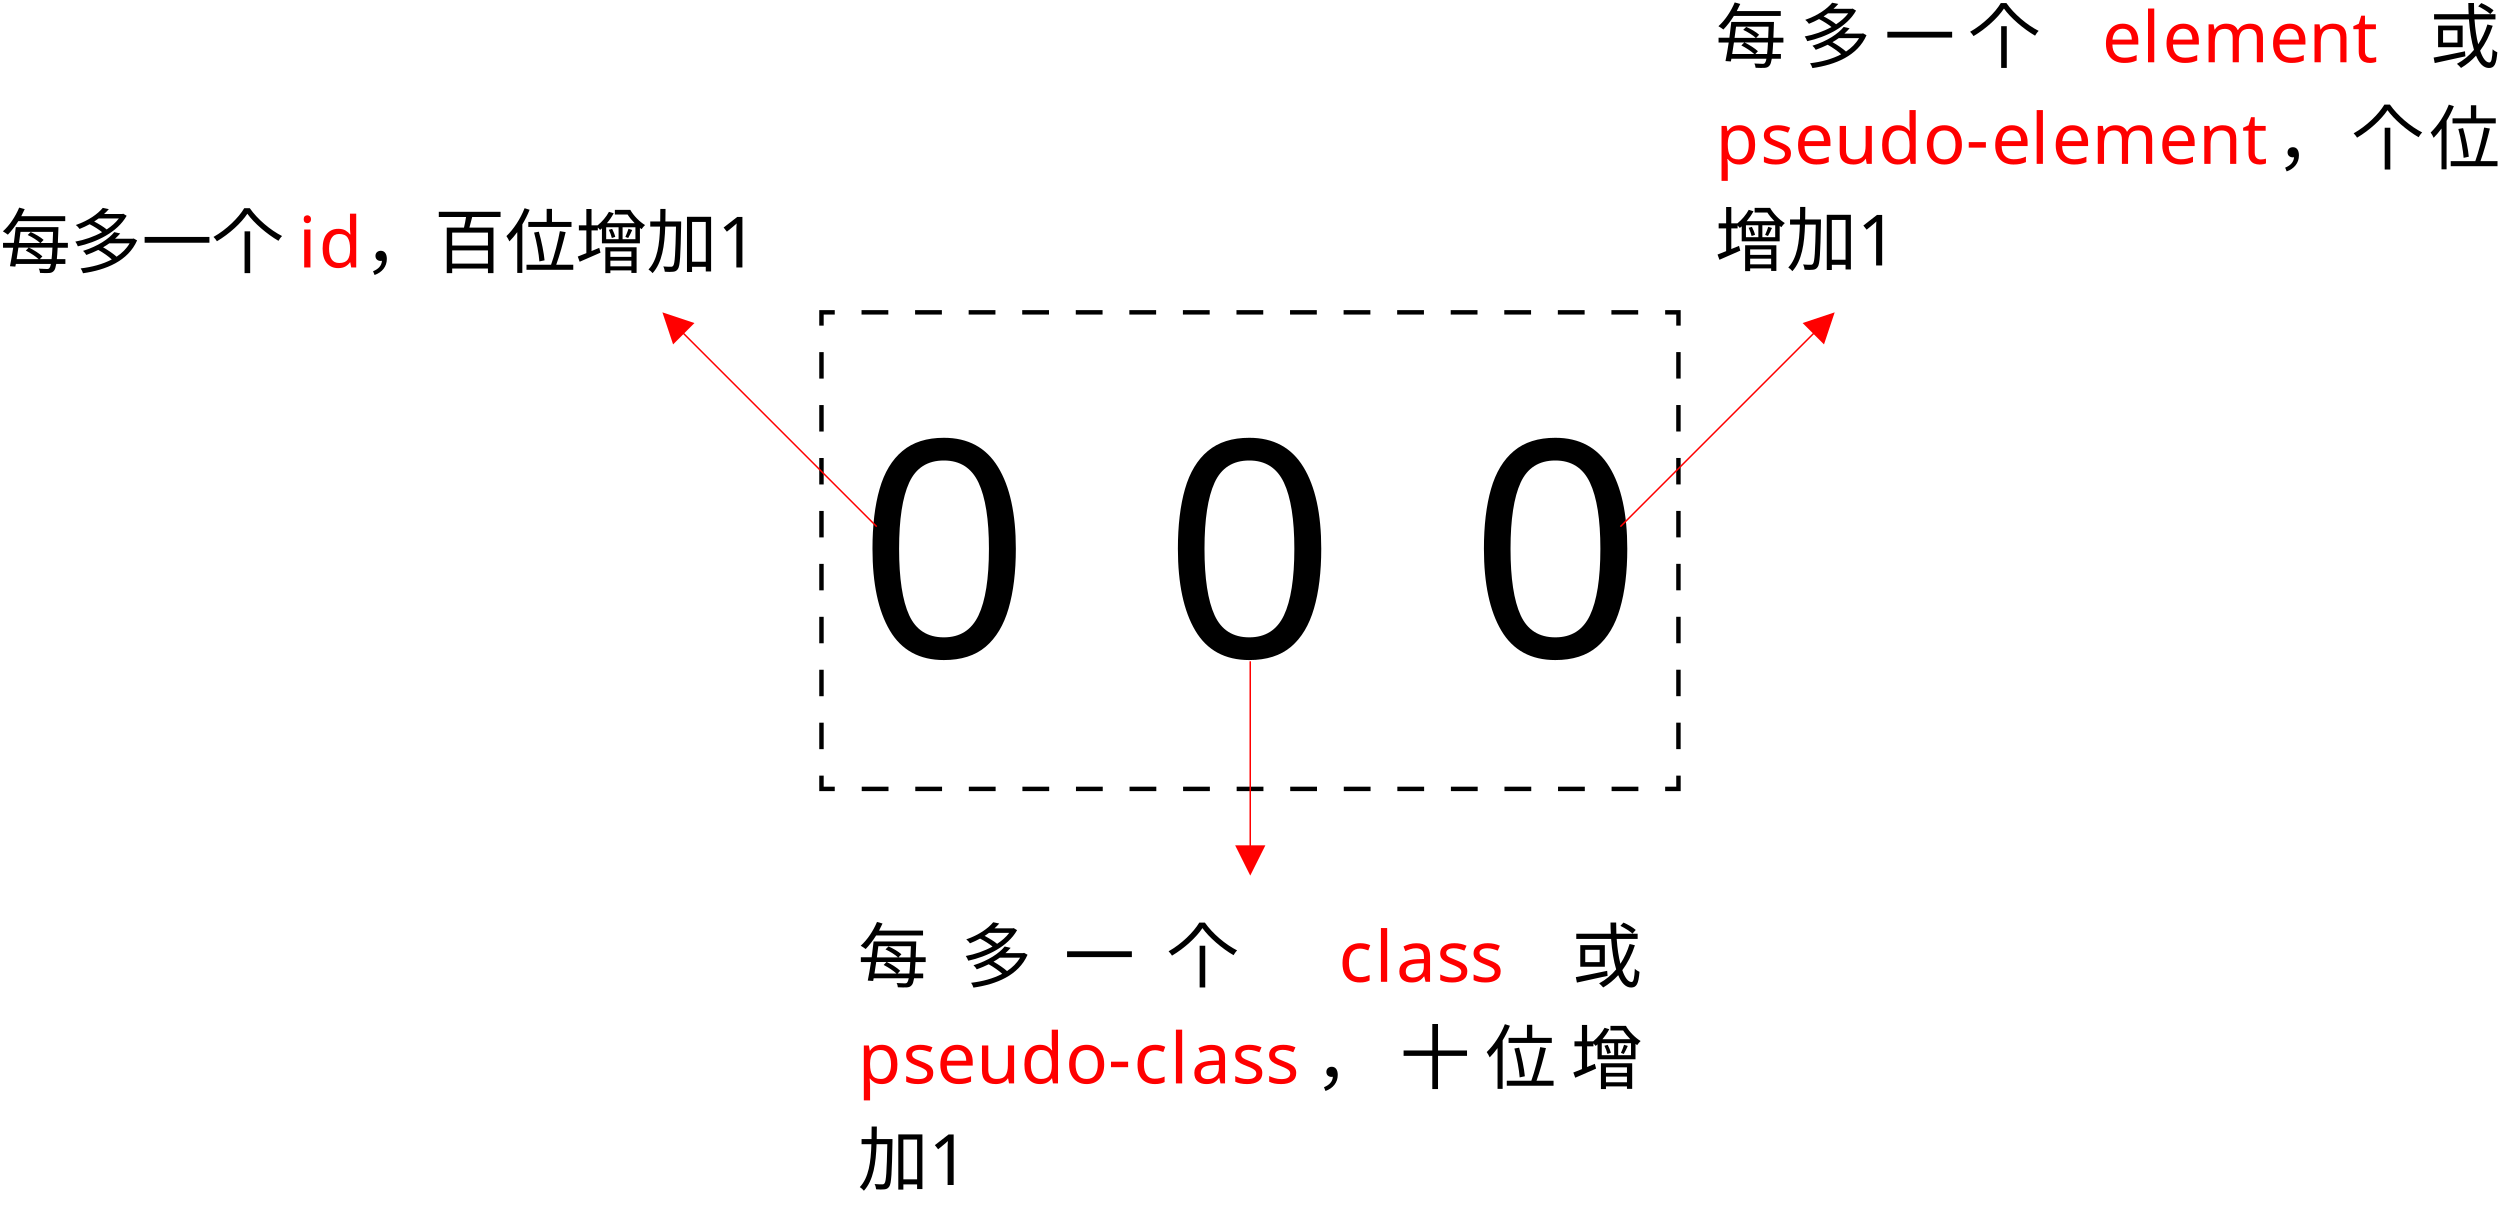
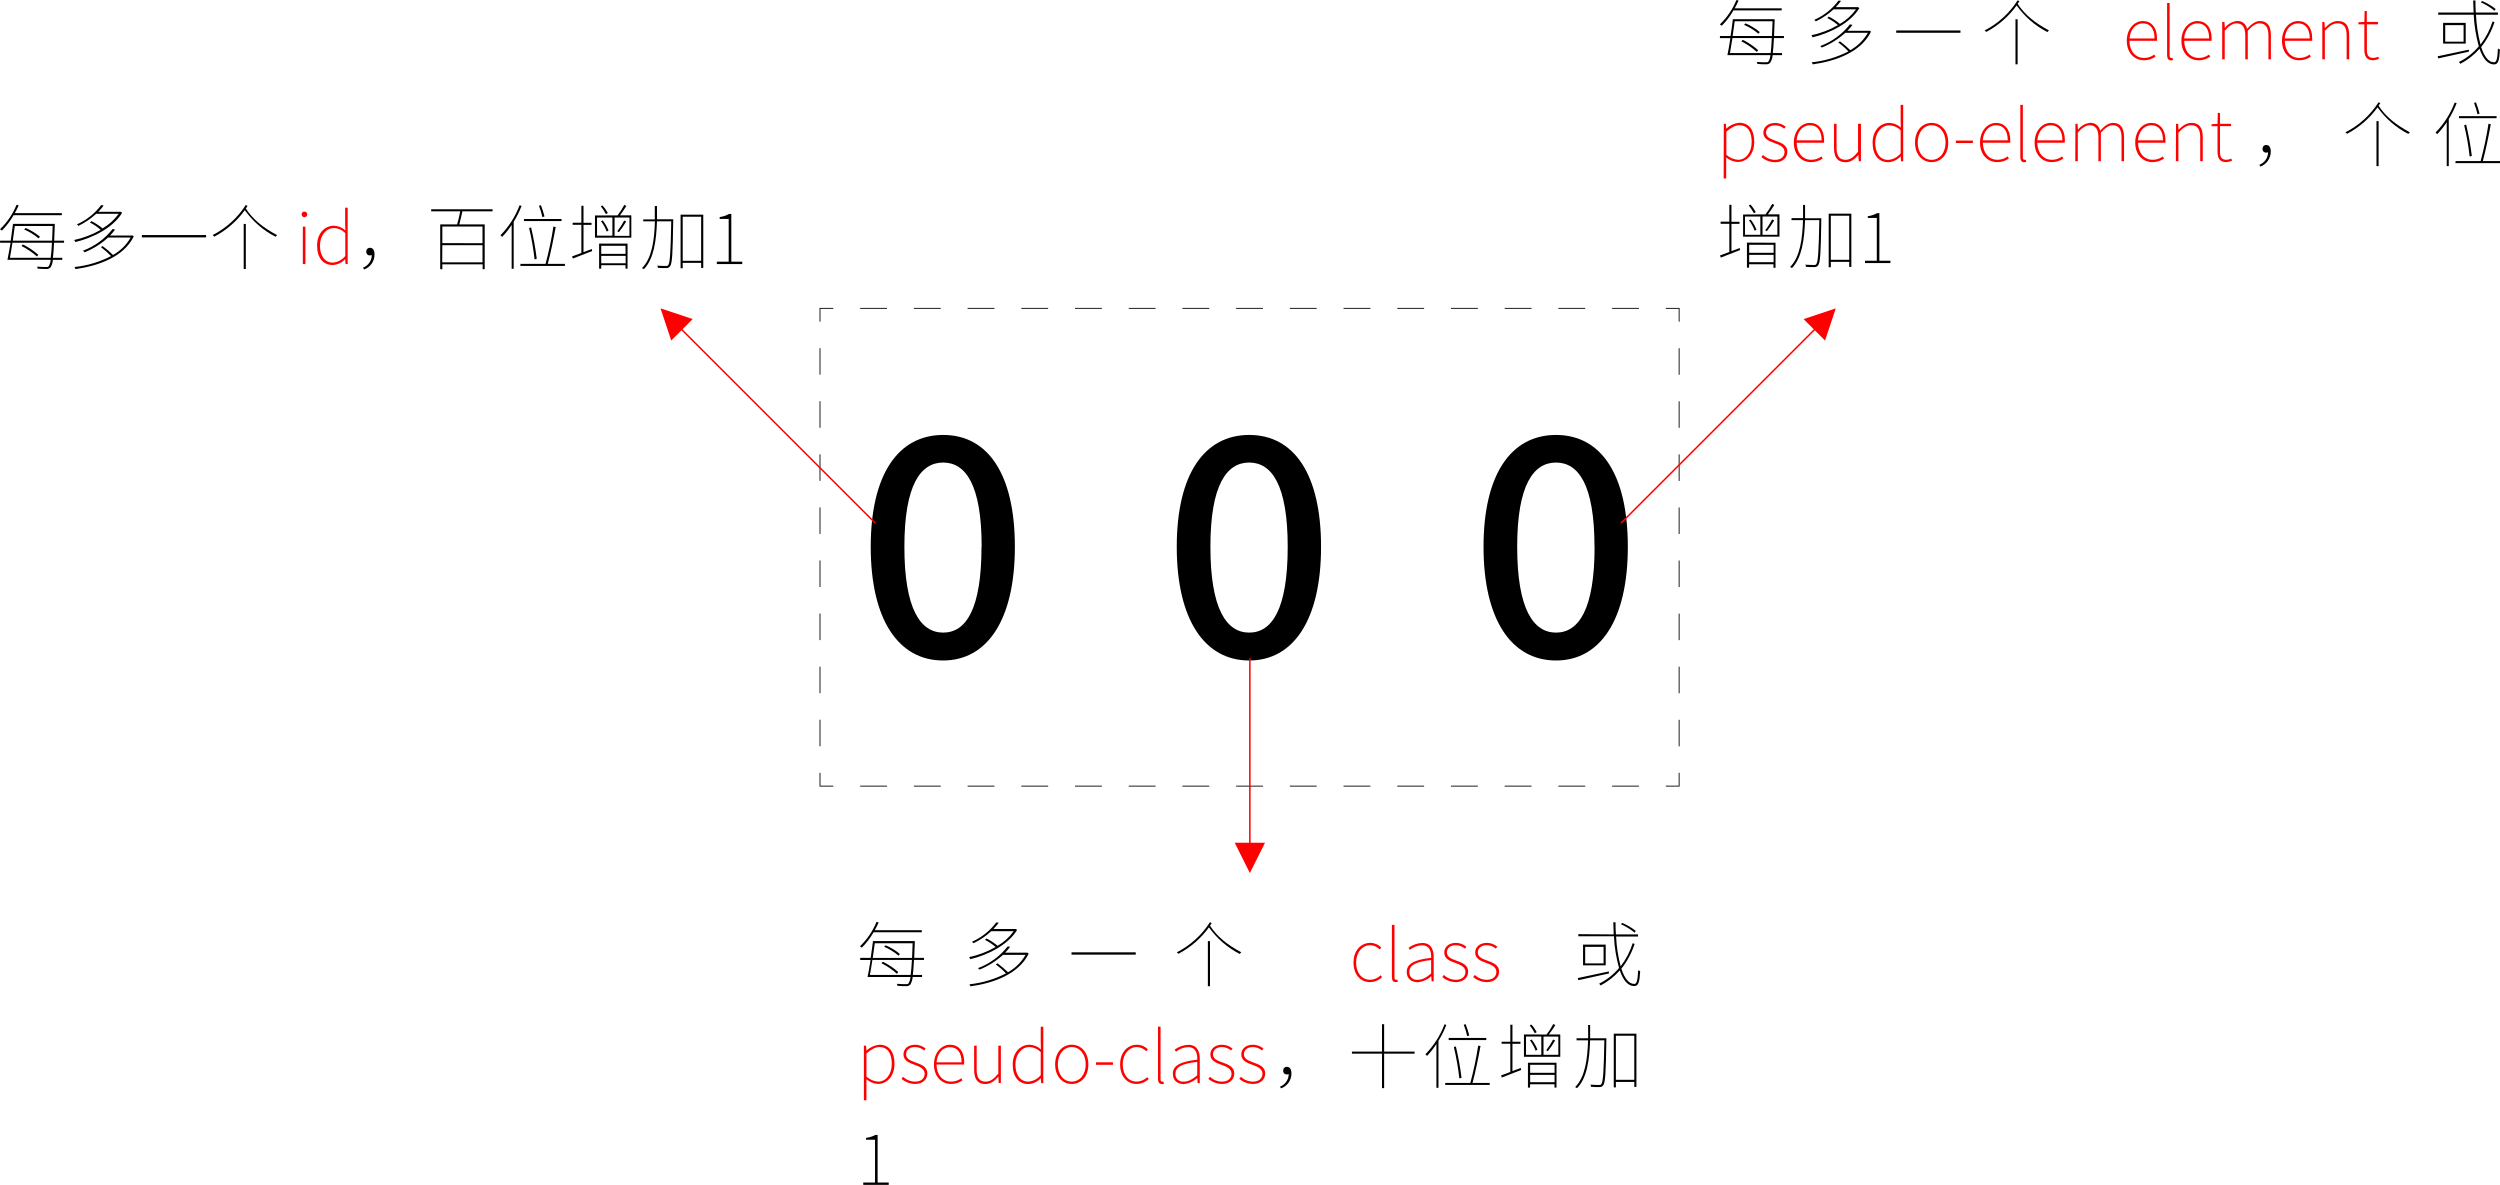
- <svg xmlns="http://www.w3.org/2000/svg" id="图层_1" data-name="图层 1" viewBox="0 0 800 391.64">
+ <svg xmlns="http://www.w3.org/2000/svg" id="图层_1" data-name="图层 1" viewBox="0 0 797.81 378.12">
  <defs>
-     <style>.cls-1,.cls-2,.cls-3,.cls-7{fill:none;}.cls-1,.cls-2,.cls-3{stroke:#000;stroke-miterlimit:10;stroke-width:1.42px;}.cls-2{stroke-dasharray:8.57 8.57;}.cls-3{stroke-dasharray:8.47 8.47;}.cls-4{font-size:96.77px;font-family:SourceHanSansCN-Medium-GBpc-EUC-H, Source Han Sans CN;letter-spacing:0.44em;}.cls-5{letter-spacing:0.44em;}.cls-6{letter-spacing:0em;}.cls-7{stroke:red;stroke-miterlimit:8;stroke-width:0.48px;}.cls-10,.cls-22,.cls-8{fill:red;}.cls-8{fill-rule:evenodd;}.cls-10,.cls-22,.cls-26,.cls-9{font-size:22.64px;font-family:GenSenRoundedJP-M, GenSenRounded JP;}.cls-11{letter-spacing:0em;}.cls-12{letter-spacing:0.46em;}.cls-13{letter-spacing:0.45em;}.cls-14,.cls-22{letter-spacing:0em;}.cls-15{letter-spacing:0em;}.cls-16{letter-spacing:0em;}.cls-17{letter-spacing:-0.01em;}.cls-18{letter-spacing:0em;}.cls-19{letter-spacing:0em;}.cls-20{letter-spacing:0em;}.cls-21{letter-spacing:0em;}.cls-23{letter-spacing:0em;}.cls-24{letter-spacing:0em;}.cls-25{letter-spacing:0.21em;}.cls-26{letter-spacing:0.2em;}.cls-27{letter-spacing:0.19em;}.cls-28{letter-spacing:0.2em;}.cls-29{letter-spacing:-0.01em;}.cls-30{letter-spacing:0em;}.cls-31{letter-spacing:-0.01em;}</style>
+     <style>.cls-1,.cls-2,.cls-3,.cls-4{fill:none;}.cls-1,.cls-2,.cls-3{stroke:#000;stroke-miterlimit:10;stroke-width:0.28px;}.cls-2{stroke-dasharray:8.57 8.57;}.cls-3{stroke-dasharray:8.47 8.47;}.cls-4{stroke:red;stroke-miterlimit:8;stroke-width:0.48px;}.cls-5,.cls-6{fill:red;}.cls-5{fill-rule:evenodd;}</style>
  </defs>
-   <polyline class="cls-1" points="262.87 104.2 262.87 99.95 267.12 99.95" />
-   <line class="cls-2" x1="275.69" y1="99.95" x2="528.57" y2="99.95" />
-   <polyline class="cls-1" points="532.85 99.95 537.11 99.95 537.11 104.2" />
-   <line class="cls-3" x1="537.1" y1="112.67" x2="537.1" y2="243.96" />
-   <polyline class="cls-1" points="537.11 248.2 537.11 252.45 532.85 252.45" />
-   <line class="cls-2" x1="524.28" y1="252.45" x2="271.41" y2="252.45" />
-   <polyline class="cls-1" points="267.12 252.45 262.87 252.45 262.87 248.2" />
-   <line class="cls-3" x1="262.87" y1="239.73" x2="262.87" y2="108.43" />
-   <text class="cls-4" transform="translate(274.46 210.25)">0<tspan class="cls-5" x="97.73" y="0">0</tspan>
-     <tspan class="cls-6" x="195.66" y="0">0</tspan>
-   </text>
-   <line class="cls-7" x1="400.08" y1="211.61" x2="400.08" y2="272.13" />
-   <polygon class="cls-8" points="404.92 270.51 400.08 280.19 395.25 270.51 404.92 270.51 404.92 270.51" />
-   <text class="cls-9" transform="translate(0 85.58)">每多一个</text>
-   <text class="cls-10" transform="translate(95.42 85.58)">
-     <tspan class="cls-11">i</tspan>
-     <tspan x="6.57" y="0">d</tspan>
-   </text>
-   <text class="cls-9" transform="translate(116.32 85.58)">，</text>
-   <text class="cls-9" transform="translate(138.96 85.58)">百位增加</text>
-   <text class="cls-9" transform="translate(229.54 85.58)">1</text>
-   <text class="cls-9" transform="translate(274.5 314.18)">
-     <tspan class="cls-12">每</tspan>
-     <tspan class="cls-13" x="33.08" y="0">多</tspan>
-     <tspan class="cls-12" x="65.96" y="0">一</tspan>
-     <tspan x="99.04" y="0">个</tspan>
-   </text>
-   <text class="cls-10" transform="translate(428.35 314.18)">
-     <tspan class="cls-14">c</tspan>
-     <tspan class="cls-15" x="11.62" y="0">l</tspan>
-     <tspan class="cls-16" x="18.39" y="0">a</tspan>
-     <tspan class="cls-17" x="31.36" y="0">s</tspan>
-     <tspan x="42.03" y="0">s</tspan>
-   </text>
-   <text class="cls-9" transform="translate(502.86 314.18)">或</text>
-   <text class="cls-10" transform="translate(274.5 346.69)">
-     <tspan class="cls-18">p</tspan>
-     <tspan class="cls-19" x="14.31" y="0">s</tspan>
-     <tspan x="25.16" y="0">e</tspan>
-     <tspan class="cls-20" x="37.95" y="0">u</tspan>
-     <tspan class="cls-21" x="52.06" y="0">d</tspan>
-     <tspan x="66.37" y="0">o</tspan>
-   </text>
-   <text class="cls-10" transform="translate(354.61 346.69)">-</text>
-   <text class="cls-22" transform="translate(362.75 346.69)">c<tspan class="cls-15" x="11.62" y="0">l</tspan>
-     <tspan class="cls-16" x="18.39" y="0">a</tspan>
-     <tspan class="cls-23" x="31.36" y="0">s</tspan>
-     <tspan class="cls-24" x="42.21" y="0">s</tspan>
-   </text>
-   <text class="cls-9" transform="translate(420.61 346.69)">，</text>
-   <text class="cls-9" transform="translate(447.9 346.69)">
-     <tspan class="cls-25">十位</tspan>
-     <tspan x="54.93" y="0">增</tspan>
-   </text>
-   <text class="cls-9" transform="translate(274.5 379.21)">加</text>
-   <text class="cls-9" transform="translate(297.14 379.21)">1</text>
-   <text class="cls-26" transform="translate(548.97 19.93)">每<tspan class="cls-27" x="27.08" y="0">多</tspan>
-     <tspan class="cls-28" x="53.98" y="0">一</tspan>
-     <tspan class="cls-24" x="81.06" y="0">个</tspan>
-   </text>
-   <text class="cls-10" transform="translate(672.65 19.93)">e<tspan class="cls-29" x="12.79" y="0">l</tspan>
-     <tspan x="19.38" y="0">e</tspan>
-     <tspan class="cls-23" x="32.17" y="0">m</tspan>
-     <tspan class="cls-17" x="53.48" y="0">e</tspan>
-     <tspan class="cls-30" x="66.07" y="0">nt</tspan>
-   </text>
-   <text class="cls-9" transform="translate(777.36 19.93)">或</text>
-   <text class="cls-10" transform="translate(548.97 52.43)">
-     <tspan class="cls-18">p</tspan>
-     <tspan class="cls-19" x="14.31" y="0">s</tspan>
-     <tspan x="25.16" y="0">e</tspan>
-     <tspan class="cls-20" x="37.95" y="0">u</tspan>
-     <tspan class="cls-21" x="52.06" y="0">d</tspan>
-     <tspan x="66.37" y="0">o</tspan>
-   </text>
-   <text class="cls-10" transform="translate(629.09 52.43)">-</text>
-   <text class="cls-10" transform="translate(637.22 52.43)">
-     <tspan class="cls-31">e</tspan>
-     <tspan class="cls-15" x="12.59" y="0">l</tspan>
-     <tspan x="19.36" y="0">e</tspan>
-     <tspan class="cls-23" x="32.15" y="0">m</tspan>
-     <tspan x="53.46" y="0">ent</tspan>
-   </text>
-   <text class="cls-9" transform="translate(728.19 52.43)">，</text>
-   <text class="cls-9" transform="translate(752.76 52.43)">个</text>
-   <text class="cls-9" transform="translate(777.36 52.43)">位</text>
-   <text class="cls-9" transform="translate(548.97 84.94)">增加</text>
-   <text class="cls-9" transform="translate(594.26 84.94)">1</text>
-   <line class="cls-7" x1="280.54" y1="168.52" x2="217.67" y2="105.65" />
-   <polygon class="cls-8" points="215.39 110.21 211.97 99.95 222.23 103.37 215.39 110.21 215.39 110.21" />
-   <line class="cls-7" x1="518.53" y1="168.52" x2="581.4" y2="105.65" />
-   <polygon class="cls-8" points="583.68 110.21 587.1 99.95 576.84 103.37 583.68 110.21 583.68 110.21" />
+   <polyline class="cls-1" points="261.68 102.66 261.68 98.4 265.93 98.4" />
+   <line class="cls-2" x1="274.5" y1="98.4" x2="527.32" y2="98.4" />
+   <polyline class="cls-1" points="531.6 98.4 535.85 98.4 535.85 102.66" />
+   <line class="cls-3" x1="535.85" y1="111.12" x2="535.85" y2="242.39" />
+   <polyline class="cls-1" points="535.85 246.62 535.85 250.87 531.6 250.87" />
+   <line class="cls-2" x1="523.03" y1="250.87" x2="270.22" y2="250.87" />
+   <polyline class="cls-1" points="265.93 250.87 261.68 250.87 261.68 246.62" />
+   <line class="cls-3" x1="261.68" y1="238.15" x2="261.68" y2="106.89" />
+   <path d="M279,175.49c0-23.31,8.9-35.7,23.12-35.7S325,152.18,325,175.49s-8.81,36.28-22.93,36.28S279,198.9,279,175.49Zm35.4,0c0-19.83-5.12-26.89-12.28-26.89s-12.38,7.06-12.38,26.89,5.12,27.38,12.38,27.38S314.35,195.42,314.35,175.49Z" transform="translate(-1.13 -0.99)" />
+   <path d="M376.66,175.49c0-23.31,8.9-35.7,23.12-35.7s22.93,12.39,22.93,35.7-8.81,36.28-22.93,36.28S376.66,198.9,376.66,175.49Zm35.41,0c0-19.83-5.13-26.89-12.29-26.89s-12.38,7.06-12.38,26.89,5.12,27.38,12.38,27.38S412.07,195.42,412.07,175.49Z" transform="translate(-1.13 -0.99)" />
+   <path d="M474.56,175.49c0-23.31,8.9-35.7,23.13-35.7s22.92,12.39,22.92,35.7-8.8,36.28-22.92,36.28S474.56,198.9,474.56,175.49Zm35.41,0c0-19.83-5.13-26.89-12.28-26.89s-12.39,7.06-12.39,26.89,5.13,27.38,12.39,27.38S510,195.42,510,175.49Z" transform="translate(-1.13 -0.99)" />
+   <line class="cls-4" x1="398.86" y1="210.05" x2="398.86" y2="270.54" />
+   <polygon class="cls-5" points="403.7 268.93 398.86 278.61 394.03 268.93 403.7 268.93 403.7 268.93" />
+   <path d="M7.09,66.5A22.72,22.72,0,0,1,5.86,69h15v.66H5.48a24.26,24.26,0,0,1-3.74,4.91c-.13-.09-.43-.32-.61-.43a22.59,22.59,0,0,0,5.28-7.79ZM4.55,77.8c.27-1.88.54-3.8.73-5.37H18.61s0,.37,0,.5l-.18,4.87h3.15v.66h-3.2c-.09,2.08-.22,3.64-.36,4.8H21v.65h-3a5.33,5.33,0,0,1-.72,2.38,1.59,1.59,0,0,1-1.34.54c-.59,0-1.72,0-2.8-.11a1.69,1.69,0,0,0-.19-.63c1.27.09,2.47.11,2.9.11s.64,0,.84-.29a4.42,4.42,0,0,0,.61-2L4,83.89H3.51c.29-1.4.63-3.37,1-5.43H1.15V77.8Zm13.16.66H5.09c-.27,1.79-.54,3.48-.79,4.8h13C17.48,82.13,17.59,80.56,17.71,78.46ZM5.86,73.11,5.21,77.8H17.75l.18-4.69ZM8.42,79a21.77,21.77,0,0,1,4.92,3.29l-.41.56A22.14,22.14,0,0,0,8,79.5Zm.89-5.25a18.21,18.21,0,0,1,4.57,2.78l-.45.53a18.26,18.26,0,0,0-4.58-2.83Z" transform="translate(-1.13 -0.99)" />
+   <path d="M34.21,66.59a18.31,18.31,0,0,1-1.7,2h7l.16,0,.43.31c-2.87,4.85-9.67,8.11-14.92,9.33a2.25,2.25,0,0,0-.39-.65,29.54,29.54,0,0,0,8.47-3.24A16.25,16.25,0,0,0,29.84,72l.45-.45a17.14,17.14,0,0,1,3.56,2.33A16.62,16.62,0,0,0,39,69.22H31.83a23.65,23.65,0,0,1-5.66,3.85,2.53,2.53,0,0,0-.5-.48,19.6,19.6,0,0,0,7.75-6.16Zm3.64,7.68a19.83,19.83,0,0,1-1.6,1.88h7l.16-.05.41.32c-3.15,6.52-11.24,9.42-18.6,10.44a2.48,2.48,0,0,0-.31-.66,32.65,32.65,0,0,0,11.66-3.49,24.55,24.55,0,0,0-3.24-2.85l.54-.34a28.07,28.07,0,0,1,3.33,2.83,14.69,14.69,0,0,0,5.62-5.55h-7.2a24.92,24.92,0,0,1-7.5,4.71A2.32,2.32,0,0,0,27.6,81a21.62,21.62,0,0,0,9.46-6.93Z" transform="translate(-1.13 -0.99)" />
+   <path d="M66.9,76v.75H46.41V76Z" transform="translate(-1.13 -0.99)" />
+   <path d="M80.12,66.7l-.54.84c2.24,3.47,5.54,6.12,10,8.49a2.06,2.06,0,0,0-.5.52,27.27,27.27,0,0,1-9.82-8.49,28.52,28.52,0,0,1-9.74,8.45A4,4,0,0,0,69,76a27.1,27.1,0,0,0,10.57-9.6Zm-.54,5.76V86.83H78.9V72.46Z" transform="translate(-1.13 -0.99)" />
+   <path class="cls-6" d="M97.39,69.38a.81.81,0,0,1,.82-.86.89.89,0,1,1-.82.86Zm.38,3.94h.82V85.25h-.82Z" transform="translate(-1.13 -0.99)" />
+   <path class="cls-6" d="M102.32,79.32c0-3.85,2.45-6.3,5.35-6.3a5.62,5.62,0,0,1,3.67,1.5l-.07-2.25v-5h.81v18h-.67l-.12-1.58h0a5.74,5.74,0,0,1-4,1.87C104.27,85.54,102.32,83.35,102.32,79.32Zm9,3.42V75.4a5.21,5.21,0,0,0-3.65-1.63c-2.51,0-4.43,2.47-4.43,5.55,0,3.26,1.49,5.48,4.14,5.48A5.7,5.7,0,0,0,111.27,82.74Z" transform="translate(-1.13 -0.99)" />
+   <path d="M117,86.4a4.36,4.36,0,0,0,2.79-4,1.46,1.46,0,0,1-.54.09,1.09,1.09,0,0,1-1.23-1.2,1.13,1.13,0,0,1,1.2-1.22c.93,0,1.43.83,1.43,2.1A5.05,5.05,0,0,1,117.3,87Z" transform="translate(-1.13 -0.99)" />
+   <path d="M147,72.61a38.81,38.81,0,0,0,1-4.18h-9.27v-.66h19.59v.66H148.7c-.3,1.35-.66,3-1,4.18h8.11V86.9h-.66V85.34H142.29V86.9h-.68V72.61Zm8.11,6V73.29H142.29v5.28Zm-12.86,6.09h12.86V79.23H142.29Z" transform="translate(-1.13 -0.99)" />
+   <path d="M167.58,66.7a30.8,30.8,0,0,1-2.52,5.08v15h-.65v-14a25.21,25.21,0,0,1-3.06,3.82,2.79,2.79,0,0,0-.5-.54,27.54,27.54,0,0,0,6.09-9.56Zm7.65,18.5a108.88,108.88,0,0,0,2.51-11.91l.73.16c-.64,3.56-1.65,8.54-2.54,11.75h5.48v.66h-14.2V85.2Zm5.1-14.33v.66h-12v-.66Zm-9.72,2.7a89.73,89.73,0,0,1,1.81,10l-.7.2a79.23,79.23,0,0,0-1.74-10Zm3.13-7.11a28.42,28.42,0,0,1,1.15,3.6l-.66.22a24.38,24.38,0,0,0-1.11-3.62Z" transform="translate(-1.13 -0.99)" />
+   <path d="M186.66,81.72v-9h-2.78v-.66h2.78V66.66h.68v5.43h2.56v.66h-2.56v8.7l2.65-1,.11.65-6.16,2.4-.25-.68C184.51,82.53,185.55,82.15,186.66,81.72Zm11.55-12a22.07,22.07,0,0,0,2.15-3.35l.66.34c-.61,1-1.38,2.15-2.06,3h3.64v7.13H191V69.76Zm-6.55,6.48h4.9V70.42h-4.9Zm9.74,2.53v8h-.65V85.63H193v1.09h-.68v-8Zm-8-12.18a12.28,12.28,0,0,1,1.7,2.42l-.61.34a16.26,16.26,0,0,0-1.63-2.51Zm.07,4.78a12.83,12.83,0,0,1,1.86,3.26l-.59.29a13.25,13.25,0,0,0-1.81-3.32ZM200.75,82V79.43H193V82ZM193,85h7.79V82.65H193Zm4.25-8.74H202V70.42h-4.74Zm3.72-4.58a30.42,30.42,0,0,1-2.34,3.4l-.52-.27a23.65,23.65,0,0,0,2.22-3.44Z" transform="translate(-1.13 -0.99)" />
+   <path d="M210.79,66.73l0,4.23h5.18v.5c-.16,10.46-.31,13.59-1,14.49a1.35,1.35,0,0,1-1.24.59,24.09,24.09,0,0,1-2.65-.09,1.53,1.53,0,0,0-.2-.68c1.22.09,2.35.09,2.76.09a.72.72,0,0,0,.75-.29c.54-.7.77-4.06.95-13.95h-4.55c-.21,6.16-1,12-4.17,15.26a4.4,4.4,0,0,0-.61-.34c3.17-3.12,3.94-8.92,4.12-14.92H206.4V71h3.69c0-1.4,0-2.83,0-4.23Zm14.77,2.76v17h-.68V84.87H219v1.74h-.68V69.49Zm-.68,14.72V70.15H219V84.21Z" transform="translate(-1.13 -0.99)" />
+   <path d="M229.89,84.5h3.78V70.85H230.8v-.59a8.57,8.57,0,0,0,3-1h.71V84.5H238v.75h-8.11Z" transform="translate(-1.13 -0.99)" />
+   <path d="M281.53,295.36a24.69,24.69,0,0,1-1.23,2.47h15v.66H279.92a24.26,24.26,0,0,1-3.74,4.91c-.13-.09-.43-.32-.61-.43a22.63,22.63,0,0,0,5.28-7.79ZM279,306.66c.27-1.88.54-3.8.72-5.36h13.34s0,.36,0,.49l-.18,4.87H296v.66h-3.2c-.09,2.08-.22,3.64-.36,4.8h2.94v.66h-3a5.32,5.32,0,0,1-.72,2.37,1.62,1.62,0,0,1-1.34.55c-.59,0-1.72,0-2.81-.12a1.5,1.5,0,0,0-.18-.63c1.27.09,2.47.11,2.9.11s.64,0,.84-.29a4.31,4.31,0,0,0,.61-2l-13.27,0H278c.29-1.4.63-3.37.95-5.43h-3.31v-.66Zm13.16.66H279.53c-.27,1.79-.54,3.49-.79,4.8h13C291.92,311,292,309.42,292.15,307.32ZM280.3,302l-.65,4.68h12.54l.18-4.68Zm2.56,5.9a21.77,21.77,0,0,1,4.92,3.29l-.41.56a22.48,22.48,0,0,0-4.94-3.37Zm.89-5.25a18.22,18.22,0,0,1,4.57,2.79l-.45.52a18.26,18.26,0,0,0-4.58-2.83Z" transform="translate(-1.13 -0.99)" />
+   <path d="M319.85,295.45a17.26,17.26,0,0,1-1.69,2h6.95l.16,0,.43.32c-2.88,4.84-9.67,8.1-14.93,9.32a2.36,2.36,0,0,0-.38-.65,29.76,29.76,0,0,0,8.47-3.24,16.18,16.18,0,0,0-3.38-2.26l.46-.46a17.76,17.76,0,0,1,3.55,2.34,16.66,16.66,0,0,0,5.14-4.67h-7.15a24.06,24.06,0,0,1-5.66,3.85,2.84,2.84,0,0,0-.5-.48,19.63,19.63,0,0,0,7.74-6.16Zm3.65,7.68a18.81,18.81,0,0,1-1.61,1.88h6.95L329,305l.41.32c-3.15,6.52-11.23,9.42-18.59,10.44a2.51,2.51,0,0,0-.32-.66,32.72,32.72,0,0,0,11.66-3.48,24.46,24.46,0,0,0-3.23-2.86l.54-.34a30.87,30.87,0,0,1,3.33,2.83,14.57,14.57,0,0,0,5.61-5.54h-7.2a25.26,25.26,0,0,1-7.49,4.71,2.72,2.72,0,0,0-.48-.48,21.64,21.64,0,0,0,9.47-6.93Z" transform="translate(-1.13 -0.99)" />
+   <path d="M363.57,304.9v.74H343.08v-.74Z" transform="translate(-1.13 -0.99)" />
+   <path d="M387.81,295.57l-.54.83c2.24,3.47,5.55,6.12,10,8.5a1.77,1.77,0,0,0-.5.52,27.42,27.42,0,0,1-9.83-8.49,28.4,28.4,0,0,1-9.74,8.44,3.39,3.39,0,0,0-.52-.47,27.16,27.16,0,0,0,10.58-9.61Zm-.54,5.75V315.7h-.68V301.32Z" transform="translate(-1.13 -0.99)" />
+   <path class="cls-6" d="M433.07,308.18c0-4,2.49-6.3,5.37-6.3a4.88,4.88,0,0,1,3.49,1.5l-.52.59a4.29,4.29,0,0,0-3-1.34c-2.54,0-4.51,2.27-4.51,5.55s1.79,5.48,4.51,5.48a4.88,4.88,0,0,0,3.31-1.43l.47.59a5.66,5.66,0,0,1-3.8,1.59C435.38,314.41,433.07,312.12,433.07,308.18Z" transform="translate(-1.13 -0.99)" />
+   <path class="cls-6" d="M445.32,312.78V296.13h.82v16.78c0,.5.18.75.49.75a1.85,1.85,0,0,0,.43-.05l.16.71a2.66,2.66,0,0,1-.68.09C445.77,314.41,445.32,313.93,445.32,312.78Z" transform="translate(-1.13 -0.99)" />
+   <path class="cls-6" d="M450.05,311.17c0-2.65,2.42-3.9,7.79-4.51.07-1.92-.43-4-2.9-4a6.49,6.49,0,0,0-3.89,1.45l-.41-.66a7.8,7.8,0,0,1,4.35-1.54c2.81,0,3.67,2.09,3.67,4.51v7.72H458l-.12-1.58h-.06a7.21,7.21,0,0,1-4.31,1.88C451.64,314.41,450.05,313.43,450.05,311.17Zm7.79.47v-4.28c-5.18.57-6.95,1.77-6.95,3.79a2.36,2.36,0,0,0,2.67,2.51C455,313.66,456.28,313,457.84,311.64Z" transform="translate(-1.13 -0.99)" />
+   <path class="cls-6" d="M461.39,312.78l.52-.66a5.54,5.54,0,0,0,3.88,1.54c2,0,3-1.16,3-2.51,0-1.57-1.59-2.27-3-2.77-1.81-.65-3.76-1.33-3.76-3.39,0-1.66,1.29-3.11,3.76-3.11a5.28,5.28,0,0,1,3.31,1.23l-.48.61a4.54,4.54,0,0,0-2.88-1.09c-2,0-2.87,1.13-2.87,2.31,0,1.43,1.36,2,2.78,2.52,1.91.72,4,1.31,4,3.64,0,1.77-1.39,3.31-3.9,3.31A6.86,6.86,0,0,1,461.39,312.78Z" transform="translate(-1.13 -0.99)" />
+   <path class="cls-6" d="M471.26,312.78l.52-.66a5.54,5.54,0,0,0,3.88,1.54c2,0,3-1.16,3-2.51,0-1.57-1.59-2.27-3-2.77-1.81-.65-3.76-1.33-3.76-3.39,0-1.66,1.29-3.11,3.76-3.11a5.28,5.28,0,0,1,3.31,1.23l-.48.61a4.54,4.54,0,0,0-2.88-1.09c-2,0-2.87,1.13-2.87,2.31,0,1.43,1.36,2,2.78,2.52,1.91.72,4,1.31,4,3.64,0,1.77-1.38,3.31-3.9,3.31A6.86,6.86,0,0,1,471.26,312.78Z" transform="translate(-1.13 -0.99)" />
+   <path d="M514.54,311l.05.64c-3.56.77-7.27,1.6-9.78,2.15l-.16-.68Zm1.56-11.82c-.06-1.24-.11-2.53-.13-3.87h.72c0,1.34,0,2.63.12,3.87h7.06v.68h-7a44.53,44.53,0,0,0,1.45,9.51,23.88,23.88,0,0,0,3.83-7.36l.63.18a24.89,24.89,0,0,1-4.24,7.93c1,3.1,2.43,4.87,4.13,4.87.81,0,1.08-1.2,1.24-4.39a1.81,1.81,0,0,0,.64.31c-.19,3.53-.55,4.76-1.91,4.76-2,0-3.51-1.86-4.59-5a21.57,21.57,0,0,1-6.12,4.8c-.09-.14-.34-.41-.47-.57a19.81,19.81,0,0,0,6.34-5,46.6,46.6,0,0,1-1.63-10.12H504.81v-.68Zm-2.55,3.26v6.61h-7.23v-6.61Zm-6.55,6h5.87v-5.28H507Zm11.8-12.93a18.16,18.16,0,0,1,4.35,2.56l-.39.54a18.68,18.68,0,0,0-4.35-2.67Z" transform="translate(-1.13 -0.99)" />
+   <path class="cls-6" d="M276.82,334.68h.68l.13,1.54h.05a7,7,0,0,1,4.1-1.83c3.23,0,4.8,2.4,4.8,6.09,0,4-2.45,6.43-5.3,6.43a6.37,6.37,0,0,1-3.65-1.5v6.71h-.81Zm8.9,5.8c0-3-1.09-5.35-4-5.35-1.23,0-2.56.75-4.08,2.06v7.36a6.07,6.07,0,0,0,3.71,1.61C283.88,346.16,285.72,343.81,285.72,340.48Z" transform="translate(-1.13 -0.99)" />
+   <path class="cls-6" d="M288.81,345.28l.52-.66a5.54,5.54,0,0,0,3.88,1.54c2,0,3-1.15,3-2.51,0-1.57-1.59-2.27-3-2.77-1.81-.65-3.76-1.33-3.76-3.39,0-1.66,1.29-3.1,3.76-3.1a5.27,5.27,0,0,1,3.31,1.22l-.48.61a4.54,4.54,0,0,0-2.88-1.09c-2,0-2.87,1.13-2.87,2.31,0,1.43,1.36,2,2.78,2.52,1.91.72,4,1.31,4,3.64,0,1.77-1.39,3.31-3.9,3.31A6.86,6.86,0,0,1,288.81,345.28Z" transform="translate(-1.13 -0.99)" />
+   <path class="cls-6" d="M299.18,340.68c0-3.89,2.49-6.29,5.14-6.29s4.51,2,4.51,5.5a4.74,4.74,0,0,1-.05.81H300c0,3.15,1.84,5.46,4.64,5.46a5.35,5.35,0,0,0,3.29-1.09l.36.71a6.5,6.5,0,0,1-3.69,1.13C301.63,346.91,299.18,344.58,299.18,340.68ZM308,340c0-3.24-1.48-4.83-3.72-4.83s-4,1.81-4.28,4.83Z" transform="translate(-1.13 -0.99)" />
+   <path class="cls-6" d="M312,342.36v-7.68h.81v7.59c0,2.62.84,3.89,2.85,3.89,1.48,0,2.59-.79,4.06-2.56v-8.92h.81v11.93h-.7l-.09-2h-.05c-1.2,1.38-2.44,2.33-4.09,2.33C313.15,346.91,312,345.46,312,342.36Z" transform="translate(-1.13 -0.99)" />
+   <path class="cls-6" d="M324.31,340.68c0-3.85,2.45-6.29,5.34-6.29a5.59,5.59,0,0,1,3.67,1.49l-.07-2.24v-5h.82v18h-.68l-.11-1.58h0a5.7,5.7,0,0,1-4,1.88C326.26,346.91,324.31,344.71,324.31,340.68Zm8.94,3.42v-7.34a5.25,5.25,0,0,0-3.64-1.63c-2.51,0-4.44,2.47-4.44,5.55,0,3.26,1.5,5.48,4.14,5.48A5.68,5.68,0,0,0,333.25,344.1Z" transform="translate(-1.13 -0.99)" />
+   <path class="cls-6" d="M337.85,340.68c0-4,2.44-6.29,5.3-6.29s5.3,2.28,5.3,6.29-2.45,6.23-5.3,6.23S337.85,344.62,337.85,340.68Zm9.76,0c0-3.28-1.93-5.55-4.46-5.55s-4.44,2.27-4.44,5.55,1.9,5.48,4.44,5.48S347.61,343.94,347.61,340.68Z" transform="translate(-1.13 -0.99)" />
+   <path class="cls-6" d="M350.89,340h5.41v.8h-5.41Z" transform="translate(-1.13 -0.99)" />
+   <path class="cls-6" d="M358.59,340.68c0-4,2.49-6.29,5.36-6.29a4.86,4.86,0,0,1,3.49,1.49l-.52.59a4.25,4.25,0,0,0-3-1.34c-2.53,0-4.5,2.27-4.5,5.55s1.79,5.48,4.5,5.48a4.86,4.86,0,0,0,3.31-1.43l.48.59a5.71,5.71,0,0,1-3.81,1.59C360.9,346.91,358.59,344.62,358.59,340.68Z" transform="translate(-1.13 -0.99)" />
+   <path class="cls-6" d="M370.68,345.28V328.63h.81v16.78c0,.5.18.75.5.75a2.29,2.29,0,0,0,.43,0l.16.7a2.73,2.73,0,0,1-.68.09C371.13,346.91,370.68,346.43,370.68,345.28Z" transform="translate(-1.13 -0.99)" />
+   <path class="cls-6" d="M375.41,343.67c0-2.65,2.42-3.9,7.79-4.51.06-1.92-.43-4-2.9-4a6.52,6.52,0,0,0-3.9,1.45l-.4-.66a7.76,7.76,0,0,1,4.34-1.53c2.81,0,3.67,2.08,3.67,4.5v7.72h-.68l-.11-1.58h-.07a7.18,7.18,0,0,1-4.3,1.88C377,346.91,375.41,345.93,375.41,343.67Zm7.79.48v-4.28c-5.19.56-6.95,1.76-6.95,3.78a2.36,2.36,0,0,0,2.67,2.51C380.34,346.16,381.63,345.48,383.2,344.15Z" transform="translate(-1.13 -0.99)" />
+   <path class="cls-6" d="M386.75,345.28l.52-.66a5.53,5.53,0,0,0,3.87,1.54c2,0,3-1.15,3-2.51,0-1.57-1.58-2.27-3-2.77-1.81-.65-3.75-1.33-3.75-3.39,0-1.66,1.29-3.1,3.75-3.1a5.27,5.27,0,0,1,3.31,1.22l-.48.61a4.54,4.54,0,0,0-2.87-1.09c-2,0-2.88,1.13-2.88,2.31,0,1.43,1.36,2,2.79,2.52,1.9.72,4,1.31,4,3.64,0,1.77-1.38,3.31-3.89,3.31A6.84,6.84,0,0,1,386.75,345.28Z" transform="translate(-1.13 -0.99)" />
+   <path class="cls-6" d="M396.62,345.28l.52-.66a5.53,5.53,0,0,0,3.87,1.54c2,0,3-1.15,3-2.51,0-1.57-1.58-2.27-3-2.77-1.81-.65-3.75-1.33-3.75-3.39,0-1.66,1.29-3.1,3.75-3.1a5.27,5.27,0,0,1,3.31,1.22l-.48.61a4.54,4.54,0,0,0-2.87-1.09c-2,0-2.88,1.13-2.88,2.31,0,1.43,1.36,2,2.79,2.52,1.9.72,4,1.31,4,3.64,0,1.77-1.38,3.31-3.89,3.31A6.84,6.84,0,0,1,396.62,345.28Z" transform="translate(-1.13 -0.99)" />
+   <path d="M409.62,347.77a4.39,4.39,0,0,0,2.78-4,1.46,1.46,0,0,1-.54.09,1.09,1.09,0,0,1-1.22-1.2,1.13,1.13,0,0,1,1.2-1.22c.93,0,1.42.84,1.42,2.11a5,5,0,0,1-3.35,4.77Z" transform="translate(-1.13 -0.99)" />
+   <path d="M442.84,327.84v8.74h9.72v.66h-9.72v11h-.68v-11h-9.6v-.66h9.6v-8.74Z" transform="translate(-1.13 -0.99)" />
+   <path d="M462.69,328.07a31.05,31.05,0,0,1-2.51,5.07v15h-.66v-14a25.78,25.78,0,0,1-3,3.83,2.83,2.83,0,0,0-.5-.55,27.59,27.59,0,0,0,6.09-9.55Zm7.66,18.5a109.88,109.88,0,0,0,2.51-11.91l.73.16c-.64,3.55-1.66,8.53-2.54,11.75h5.48v.65h-14.2v-.65Zm5.09-14.34v.66h-12v-.66Zm-9.71,2.7a92.12,92.12,0,0,1,1.81,10l-.7.21a79.85,79.85,0,0,0-1.75-10Zm3.12-7.11a30.89,30.89,0,0,1,1.16,3.6l-.66.23a24.48,24.48,0,0,0-1.11-3.63Z" transform="translate(-1.13 -0.99)" />
+   <path d="M483.11,343.08v-9h-2.78v-.65h2.78V328h.68v5.44h2.56v.65h-2.56v8.7l2.65-1,.12.66-6.16,2.4-.25-.68C481,343.9,482,343.51,483.11,343.08Zm11.55-11.95a20.7,20.7,0,0,0,2.15-3.36l.66.34c-.61,1-1.38,2.15-2.06,3h3.64v7.13H487.46v-7.13Zm-6.54,6.47H493v-5.82h-4.89Zm9.73,2.54v7.94h-.65V347h-7.79v1.08h-.68v-7.94Zm-8-12.19a11.56,11.56,0,0,1,1.69,2.43l-.61.34a16,16,0,0,0-1.63-2.52Zm.06,4.78a12.25,12.25,0,0,1,1.86,3.26l-.59.3a13,13,0,0,0-1.81-3.33Zm7.32,10.62v-2.56h-7.79v2.56Zm-7.79,3h7.79V344h-7.79Zm4.26-8.74h4.73v-5.82h-4.73Zm3.71-4.57a31.19,31.19,0,0,1-2.33,3.39l-.52-.27a23.41,23.41,0,0,0,2.22-3.44Z" transform="translate(-1.13 -0.99)" />
+   <path d="M508.58,328.09l0,4.24h5.18v.49c-.16,10.46-.32,13.59-1,14.5a1.34,1.34,0,0,1-1.24.58,21.77,21.77,0,0,1-2.65-.09,1.46,1.46,0,0,0-.21-.68c1.23.09,2.36.09,2.77.09a.69.69,0,0,0,.74-.29c.55-.7.77-4.05.95-13.95h-4.55c-.2,6.16-.95,12-4.16,15.26a4.4,4.4,0,0,0-.61-.34c3.17-3.12,3.94-8.92,4.12-14.92h-3.67v-.65h3.69c0-1.41,0-2.84,0-4.24Zm14.77,2.76v17h-.68v-1.58H516.8V348h-.68V330.85Zm-.68,14.72V331.51H516.8v14.06Z" transform="translate(-1.13 -0.99)" />
+   <path d="M276.59,378.37h3.78V364.71H277.5v-.59a8.64,8.64,0,0,0,3-.95h.7v15.2h3.54v.74h-8.11Z" transform="translate(-1.13 -0.99)" />
+   <path d="M555.94,1.17a24.62,24.62,0,0,1-1.22,2.47h15V4.3H554.33a24.26,24.26,0,0,1-3.74,4.91c-.13-.09-.42-.32-.61-.43A22.5,22.5,0,0,0,555.26,1Zm-2.54,11.3c.27-1.88.55-3.8.73-5.36h13.33s0,.36,0,.49l-.18,4.87h3.15v.66h-3.19c-.09,2.08-.23,3.64-.37,4.8h2.95v.66h-3a5.29,5.29,0,0,1-.73,2.37,1.61,1.61,0,0,1-1.34.55c-.58,0-1.72,0-2.8-.12a1.87,1.87,0,0,0-.18-.63c1.26.09,2.46.11,2.89.11s.64,0,.84-.29a4.31,4.31,0,0,0,.61-2l-13.27,0h-.45c.3-1.4.64-3.37.95-5.43H550v-.66Zm13.16.66H554c-.28,1.79-.55,3.49-.8,4.8h13C566.33,16.8,566.45,15.23,566.56,13.13ZM554.72,7.78l-.66,4.69H566.6l.19-4.69Zm2.56,5.91A21.92,21.92,0,0,1,562.19,17l-.41.56a22.48,22.48,0,0,0-4.94-3.37Zm.88-5.25a18.22,18.22,0,0,1,4.57,2.79l-.45.52a18.18,18.18,0,0,0-4.57-2.83Z" transform="translate(-1.13 -0.99)" />
+   <path d="M588.65,1.26a17.26,17.26,0,0,1-1.69,2h6.95l.16,0,.43.31c-2.88,4.85-9.67,8.11-14.93,9.33a2.64,2.64,0,0,0-.38-.65,29.76,29.76,0,0,0,8.47-3.24,16.18,16.18,0,0,0-3.38-2.26l.46-.46a17.74,17.74,0,0,1,3.55,2.33,16.51,16.51,0,0,0,5.14-4.66h-7.15a23.93,23.93,0,0,1-5.67,3.85,2.78,2.78,0,0,0-.49-.48,19.63,19.63,0,0,0,7.74-6.16Zm3.65,7.68a18.81,18.81,0,0,1-1.61,1.88h6.95l.16-.05.41.32c-3.15,6.52-11.23,9.42-18.59,10.44a2.87,2.87,0,0,0-.32-.66A32.72,32.72,0,0,0,591,17.39a24,24,0,0,0-3.24-2.86l.55-.34A30.87,30.87,0,0,1,591.6,17a14.64,14.64,0,0,0,5.61-5.54H590a25.26,25.26,0,0,1-7.49,4.71,2.72,2.72,0,0,0-.48-.48,21.64,21.64,0,0,0,9.47-6.93Z" transform="translate(-1.13 -0.99)" />
+   <path d="M626.76,10.71v.74h-20.5v-.74Z" transform="translate(-1.13 -0.99)" />
+   <path d="M645.57,1.38l-.55.83c2.24,3.47,5.55,6.12,10,8.5a1.77,1.77,0,0,0-.5.52,27.34,27.34,0,0,1-9.83-8.5A28.38,28.38,0,0,1,635,11.18a3.48,3.48,0,0,0-.53-.47A27.16,27.16,0,0,0,645,1.1ZM645,7.13V21.51h-.68V7.13Z" transform="translate(-1.13 -0.99)" />
+   <path class="cls-6" d="M679.84,14c0-3.9,2.49-6.3,5.14-6.3s4.5,2,4.5,5.51a6,6,0,0,1,0,.81H680.7c0,3.15,1.83,5.46,4.64,5.46a5.29,5.29,0,0,0,3.28-1.09l.36.7a6.4,6.4,0,0,1-3.69,1.14C682.28,20.22,679.84,17.88,679.84,14Zm8.85-.73c0-3.23-1.47-4.82-3.71-4.82s-4,1.81-4.28,4.82Z" transform="translate(-1.13 -0.99)" />
+   <path class="cls-6" d="M692.7,18.59V1.94h.81V18.72c0,.5.18.75.5.75a1.85,1.85,0,0,0,.43,0l.16.71a2.73,2.73,0,0,1-.68.09C693.15,20.22,692.7,19.74,692.7,18.59Z" transform="translate(-1.13 -0.99)" />
+   <path class="cls-6" d="M697.27,14c0-3.9,2.49-6.3,5.14-6.3s4.5,2,4.5,5.51a6,6,0,0,1,0,.81h-8.74c0,3.15,1.83,5.46,4.64,5.46a5.29,5.29,0,0,0,3.28-1.09l.37.7a6.46,6.46,0,0,1-3.7,1.14C699.71,20.22,697.27,17.88,697.27,14Zm8.85-.73c0-3.23-1.47-4.82-3.71-4.82s-4,1.81-4.28,4.82Z" transform="translate(-1.13 -0.99)" />
+   <path class="cls-6" d="M710.29,8H711l.14,1.9h0a5.55,5.55,0,0,1,3.78-2.2,3,3,0,0,1,3.28,2.5c1.4-1.54,2.74-2.5,4.1-2.5,2.33,0,3.53,1.48,3.53,4.56v7.67h-.79V12.36c0-2.63-.91-3.92-2.83-3.92-1.18,0-2.36.79-3.76,2.36v9.12h-.79V12.36c0-2.63-.89-3.92-2.81-3.92-1.16,0-2.4.79-3.76,2.36v9.12h-.81Z" transform="translate(-1.13 -0.99)" />
+   <path class="cls-6" d="M729.37,14c0-3.9,2.49-6.3,5.14-6.3s4.5,2,4.5,5.51a6,6,0,0,1,0,.81h-8.74c0,3.15,1.83,5.46,4.64,5.46a5.29,5.29,0,0,0,3.28-1.09l.37.7a6.45,6.45,0,0,1-3.69,1.14C731.81,20.22,729.37,17.88,729.37,14Zm8.85-.73c0-3.23-1.47-4.82-3.71-4.82s-4,1.81-4.28,4.82Z" transform="translate(-1.13 -0.99)" />
+   <path class="cls-6" d="M742.23,8h.68l.13,1.9h.05c1.22-1.24,2.46-2.2,4.12-2.2,2.44,0,3.6,1.48,3.6,4.56v7.67H750V12.36c0-2.63-.83-3.92-2.87-3.92-1.47,0-2.56.79-4.08,2.36v9.12h-.81Z" transform="translate(-1.13 -0.99)" />
+   <path class="cls-6" d="M755.65,16.75v-8h-1.9V8.1l1.9-.11.09-3.49h.7V8H760v.75h-3.54v8.12c0,1.54.34,2.61,2.09,2.61a3.93,3.93,0,0,0,1.51-.39l.28.68a7.07,7.07,0,0,1-1.86.46C756.24,20.22,755.65,18.83,755.65,16.75Z" transform="translate(-1.13 -0.99)" />
+   <path d="M789,16.84l0,.64c-3.55.77-7.27,1.6-9.78,2.15l-.16-.68ZM790.52,5c-.07-1.24-.12-2.53-.14-3.87h.73c0,1.34,0,2.63.11,3.87h7.06V5.7h-7a45.17,45.17,0,0,0,1.45,9.51,23.88,23.88,0,0,0,3.83-7.36l.63.18A24.87,24.87,0,0,1,792.92,16c1,3.1,2.42,4.87,4.12,4.87.81,0,1.09-1.2,1.24-4.4a1.75,1.75,0,0,0,.64.32c-.18,3.53-.54,4.76-1.9,4.76-2,0-3.51-1.86-4.6-5a21.67,21.67,0,0,1-6.11,4.8c-.1-.14-.34-.41-.48-.57a19.7,19.7,0,0,0,6.34-5A47.22,47.22,0,0,1,790.54,5.7H779.22V5ZM788,8.28V14.9h-7.22V8.28Zm-6.54,6h5.86V9h-5.86ZM793.21,1.31a18,18,0,0,1,4.35,2.56l-.39.54a18.6,18.6,0,0,0-4.34-2.67Z" transform="translate(-1.13 -0.99)" />
+   <path class="cls-6" d="M551.23,40.5h.68L552,42h.05a7,7,0,0,1,4.1-1.83c3.24,0,4.8,2.4,4.8,6.09,0,4.05-2.45,6.43-5.3,6.43A6.37,6.37,0,0,1,552,51.24v6.7h-.81Zm8.9,5.8c0-3-1.09-5.34-4-5.34-1.22,0-2.56.74-4.08,2.06v7.36a6.13,6.13,0,0,0,3.72,1.6C558.29,52,560.13,49.63,560.13,46.3Z" transform="translate(-1.13 -0.99)" />
+   <path class="cls-6" d="M563.23,51.1l.52-.66A5.5,5.5,0,0,0,567.62,52c2,0,3-1.15,3-2.51,0-1.56-1.58-2.27-3-2.76-1.81-.66-3.76-1.34-3.76-3.4,0-1.65,1.29-3.1,3.76-3.1A5.33,5.33,0,0,1,571,41.43l-.48.61A4.53,4.53,0,0,0,567.6,41c-2,0-2.88,1.13-2.88,2.3,0,1.43,1.36,2,2.79,2.52,1.9.72,4,1.31,4,3.64,0,1.77-1.38,3.31-3.9,3.31A6.83,6.83,0,0,1,563.23,51.1Z" transform="translate(-1.13 -0.99)" />
+   <path class="cls-6" d="M573.59,46.5c0-3.89,2.5-6.29,5.15-6.29s4.5,2,4.5,5.5a6.13,6.13,0,0,1,0,.82h-8.74c0,3.14,1.83,5.45,4.64,5.45a5.37,5.37,0,0,0,3.28-1.08l.36.7a6.48,6.48,0,0,1-3.69,1.13C576,52.73,573.59,50.4,573.59,46.5Zm8.86-.72c0-3.24-1.47-4.82-3.71-4.82s-4,1.81-4.28,4.82Z" transform="translate(-1.13 -0.99)" />
+   <path class="cls-6" d="M586.41,48.18V40.5h.81v7.59c0,2.62.84,3.89,2.86,3.89,1.47,0,2.58-.79,4-2.56V40.5H595V52.44h-.71l-.09-2h0c-1.2,1.38-2.45,2.33-4.1,2.33C587.56,52.73,586.41,51.28,586.41,48.18Z" transform="translate(-1.13 -0.99)" />
+   <path class="cls-6" d="M598.72,46.5c0-3.85,2.45-6.29,5.35-6.29a5.61,5.61,0,0,1,3.67,1.49l-.07-2.24v-5h.81v18h-.68l-.11-1.59h0a5.71,5.71,0,0,1-4,1.88C600.67,52.73,598.72,50.53,598.72,46.5Zm8.95,3.42V42.59A5.23,5.23,0,0,0,604,41c-2.51,0-4.44,2.46-4.44,5.54,0,3.26,1.5,5.48,4.15,5.48A5.68,5.68,0,0,0,607.67,49.92Z" transform="translate(-1.13 -0.99)" />
+   <path class="cls-6" d="M612.26,46.5c0-4,2.45-6.29,5.3-6.29s5.3,2.28,5.3,6.29-2.45,6.23-5.3,6.23S612.26,50.44,612.26,46.5Zm9.76,0c0-3.28-1.92-5.54-4.46-5.54s-4.44,2.26-4.44,5.54S615,52,617.56,52,622,49.76,622,46.5Z" transform="translate(-1.13 -0.99)" />
+   <path class="cls-6" d="M625.3,45.85h5.42v.79H625.3Z" transform="translate(-1.13 -0.99)" />
+   <path class="cls-6" d="M633,46.5c0-3.89,2.49-6.29,5.14-6.29s4.51,2,4.51,5.5a4.92,4.92,0,0,1,0,.82h-8.74c0,3.14,1.83,5.45,4.64,5.45a5.4,5.4,0,0,0,3.29-1.08l.36.7a6.53,6.53,0,0,1-3.69,1.13C635.45,52.73,633,50.4,633,46.5Zm8.85-.72c0-3.24-1.47-4.82-3.71-4.82s-4,1.81-4.28,4.82Z" transform="translate(-1.13 -0.99)" />
+   <path class="cls-6" d="M645.86,51.1V34.46h.81V51.24c0,.49.19.74.5.74a2.29,2.29,0,0,0,.43,0l.16.7a2.66,2.66,0,0,1-.68.09C646.31,52.73,645.86,52.25,645.86,51.1Z" transform="translate(-1.13 -0.99)" />
+   <path class="cls-6" d="M650.43,46.5c0-3.89,2.49-6.29,5.14-6.29s4.51,2,4.51,5.5a4.92,4.92,0,0,1-.05.82h-8.74c0,3.14,1.84,5.45,4.64,5.45a5.4,5.4,0,0,0,3.29-1.08l.36.7a6.5,6.5,0,0,1-3.69,1.13C652.88,52.73,650.43,50.4,650.43,46.5Zm8.86-.72c0-3.24-1.48-4.82-3.72-4.82s-4,1.81-4.28,4.82Z" transform="translate(-1.13 -0.99)" />
+   <path class="cls-6" d="M663.45,40.5h.68l.13,1.9h0a5.57,5.57,0,0,1,3.78-2.19,3,3,0,0,1,3.28,2.49c1.41-1.54,2.74-2.49,4.1-2.49,2.34,0,3.54,1.47,3.54,4.55v7.68h-.8V44.87c0-2.62-.9-3.91-2.83-3.91-1.17,0-2.35.79-3.76,2.35v9.13h-.79V44.87c0-2.62-.88-3.91-2.81-3.91-1.15,0-2.4.79-3.76,2.35v9.13h-.81Z" transform="translate(-1.13 -0.99)" />
+   <path class="cls-6" d="M682.53,46.5c0-3.89,2.49-6.29,5.14-6.29s4.51,2,4.51,5.5a4.92,4.92,0,0,1,0,.82h-8.74c0,3.14,1.84,5.45,4.65,5.45a5.4,5.4,0,0,0,3.28-1.08l.36.7A6.5,6.5,0,0,1,688,52.73C685,52.73,682.53,50.4,682.53,46.5Zm8.86-.72c0-3.24-1.48-4.82-3.72-4.82s-4,1.81-4.28,4.82Z" transform="translate(-1.13 -0.99)" />
+   <path class="cls-6" d="M695.55,40.5h.68l.13,1.9h0c1.22-1.24,2.47-2.19,4.12-2.19,2.45,0,3.6,1.47,3.6,4.55v7.68h-.81V44.87c0-2.62-.84-3.91-2.88-3.91-1.47,0-2.56.79-4.08,2.35v9.13h-.81Z" transform="translate(-1.13 -0.99)" />
+   <path class="cls-6" d="M708.79,49.27v-8h-1.9v-.63l1.9-.12.09-3.48h.7V40.5h3.54v.75h-3.54v8.13c0,1.54.34,2.6,2.09,2.6a4.1,4.1,0,0,0,1.51-.38l.28.68a7,7,0,0,1-1.86.45C709.38,52.73,708.79,51.35,708.79,49.27Z" transform="translate(-1.13 -0.99)" />
+   <path d="M722.15,53.59a4.38,4.38,0,0,0,2.78-4,1.47,1.47,0,0,1-.54.1,1.1,1.1,0,0,1-1.22-1.2,1.13,1.13,0,0,1,1.2-1.23c.93,0,1.42.84,1.42,2.11a5.07,5.07,0,0,1-3.35,4.78Z" transform="translate(-1.13 -0.99)" />
+   <path d="M760.74,33.89l-.54.84c2.24,3.46,5.55,6.11,10,8.49a1.77,1.77,0,0,0-.5.52,27.23,27.23,0,0,1-9.83-8.49,28.29,28.29,0,0,1-9.74,8.44,3.39,3.39,0,0,0-.52-.47,27.14,27.14,0,0,0,10.58-9.6Zm-.54,5.75V54h-.68V39.64Z" transform="translate(-1.13 -0.99)" />
+   <path d="M785.11,33.89A30.32,30.32,0,0,1,782.59,39V54h-.65V40a26.48,26.48,0,0,1-3.06,3.83,2.83,2.83,0,0,0-.5-.55,27.59,27.59,0,0,0,6.09-9.55Zm7.65,18.5a109.38,109.38,0,0,0,2.51-11.91l.73.16c-.64,3.55-1.66,8.53-2.54,11.75h5.48v.66h-14.2v-.66Zm5.09-14.33v.65h-12v-.65Zm-9.71,2.69a89.73,89.73,0,0,1,1.81,10l-.7.21a79.23,79.23,0,0,0-1.74-10Zm3.12-7.11a28,28,0,0,1,1.16,3.6l-.66.23a24.48,24.48,0,0,0-1.11-3.63Z" transform="translate(-1.13 -0.99)" />
+   <path d="M553,81.4v-9h-2.78v-.66H553V66.34h.68v5.44h2.56v.66h-2.56v8.69l2.65-1,.11.66-6.16,2.4-.25-.68C550.89,82.22,551.93,81.83,553,81.4Zm11.55-12a22.57,22.57,0,0,0,2.15-3.35l.66.34c-.61,1-1.38,2.15-2.06,3H569v7.13H557.39V69.45ZM558,75.92h4.9V70.1H558Zm9.74,2.54v8h-.65V85.32h-7.79v1.09h-.68v-8Zm-8-12.18a11.35,11.35,0,0,1,1.7,2.42l-.61.34a16.26,16.26,0,0,0-1.63-2.51Zm.07,4.77a12.71,12.71,0,0,1,1.86,3.27l-.59.29a13,13,0,0,0-1.81-3.33Zm7.32,10.62V79.12h-7.79v2.55Zm-7.79,3h7.79V82.33h-7.79Zm4.25-8.74h4.74V70.1h-4.74Zm3.72-4.57a31.37,31.37,0,0,1-2.34,3.4l-.52-.28A22.62,22.62,0,0,0,566.67,71Z" transform="translate(-1.13 -0.99)" />
+   <path d="M577.17,66.41l0,4.24h5.18v.5c-.15,10.46-.31,13.58-1,14.49a1.37,1.37,0,0,1-1.24.59,24.09,24.09,0,0,1-2.65-.09,1.49,1.49,0,0,0-.2-.68c1.22.09,2.35.09,2.76.09a.72.72,0,0,0,.75-.3c.54-.7.77-4,.95-14h-4.55c-.21,6.16-1,12-4.17,15.27a3.57,3.57,0,0,0-.61-.34c3.17-3.13,3.94-8.93,4.12-14.93h-3.67v-.65h3.69c0-1.41,0-2.83,0-4.24Zm14.77,2.77v17h-.68V84.55h-5.87v1.74h-.68V69.18Zm-.68,14.71V69.83h-5.87V83.89Z" transform="translate(-1.13 -0.99)" />
+   <path d="M596.28,84.19h3.78V70.53h-2.88V70a8.83,8.83,0,0,0,3-1h.7v15.2h3.53v.75h-8.1Z" transform="translate(-1.13 -0.99)" />
+   <line class="cls-4" x1="279.35" y1="166.96" x2="216.49" y2="104.1" />
+   <polygon class="cls-5" points="214.21 108.67 210.79 98.4 221.05 101.83 214.21 108.67 214.21 108.67" />
+   <line class="cls-4" x1="517.28" y1="166.96" x2="580.14" y2="104.1" />
+   <polygon class="cls-5" points="582.42 108.67 585.84 98.4 575.58 101.83 582.42 108.67 582.42 108.67" />
</svg>
